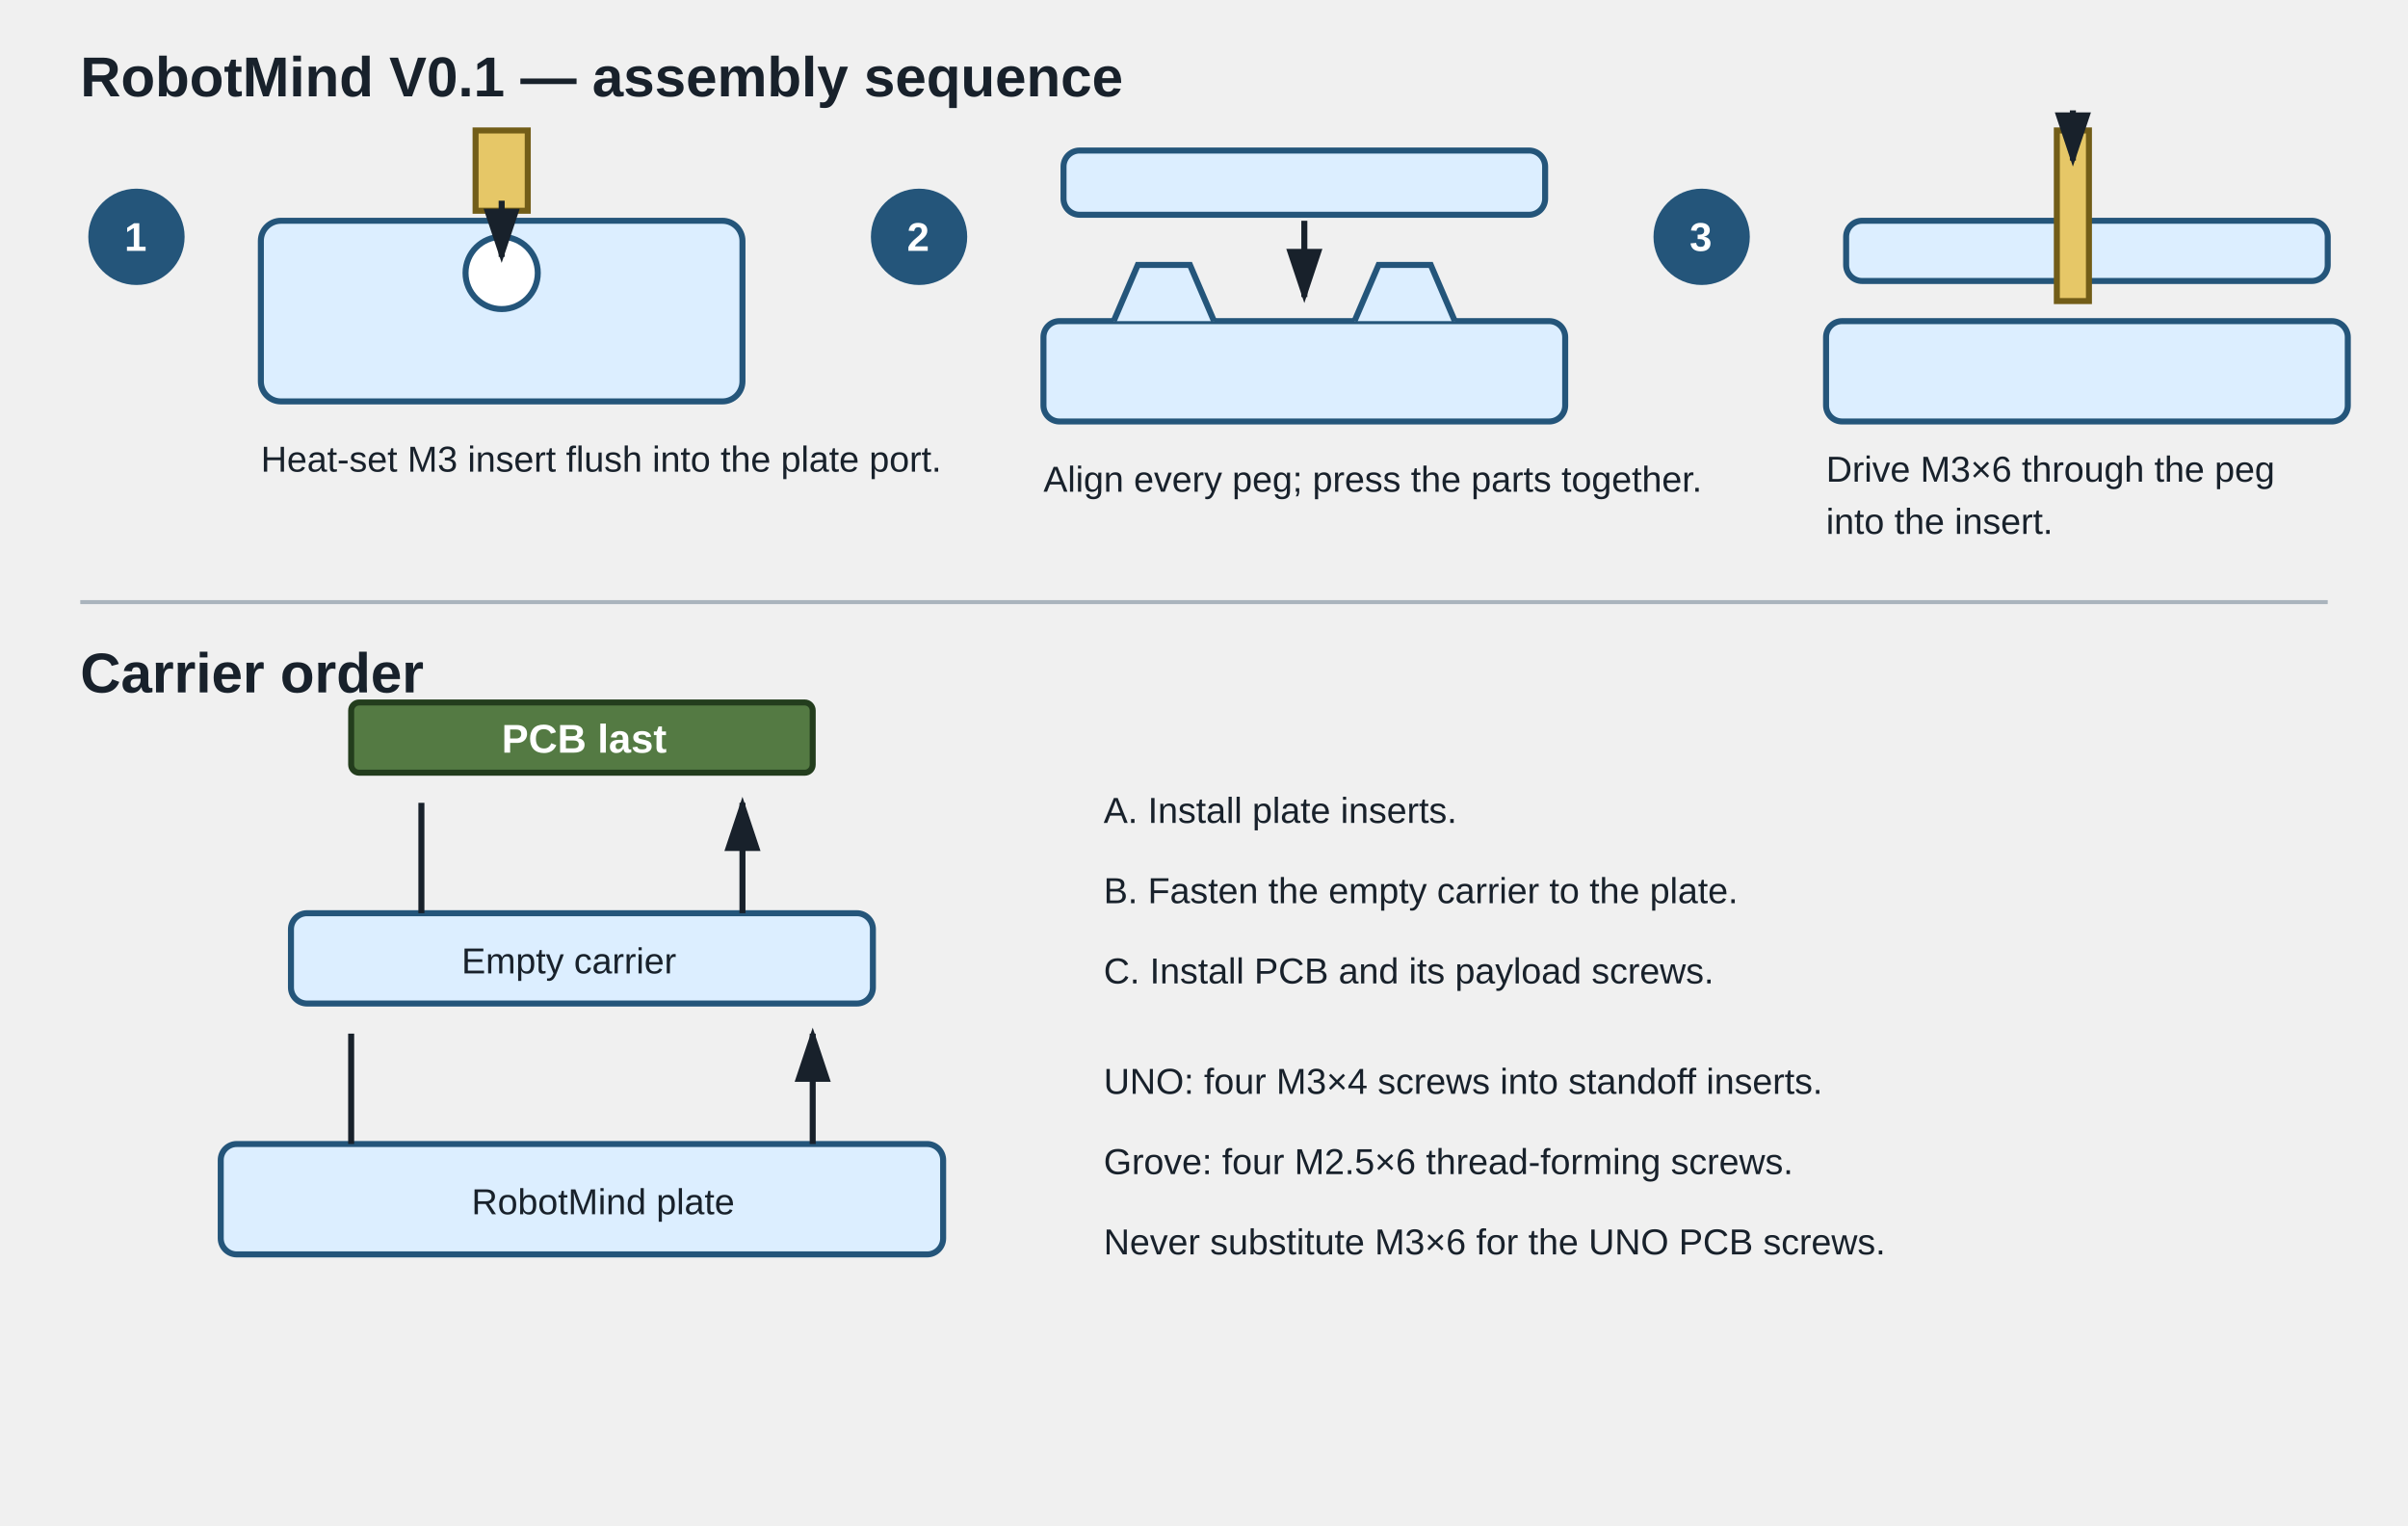
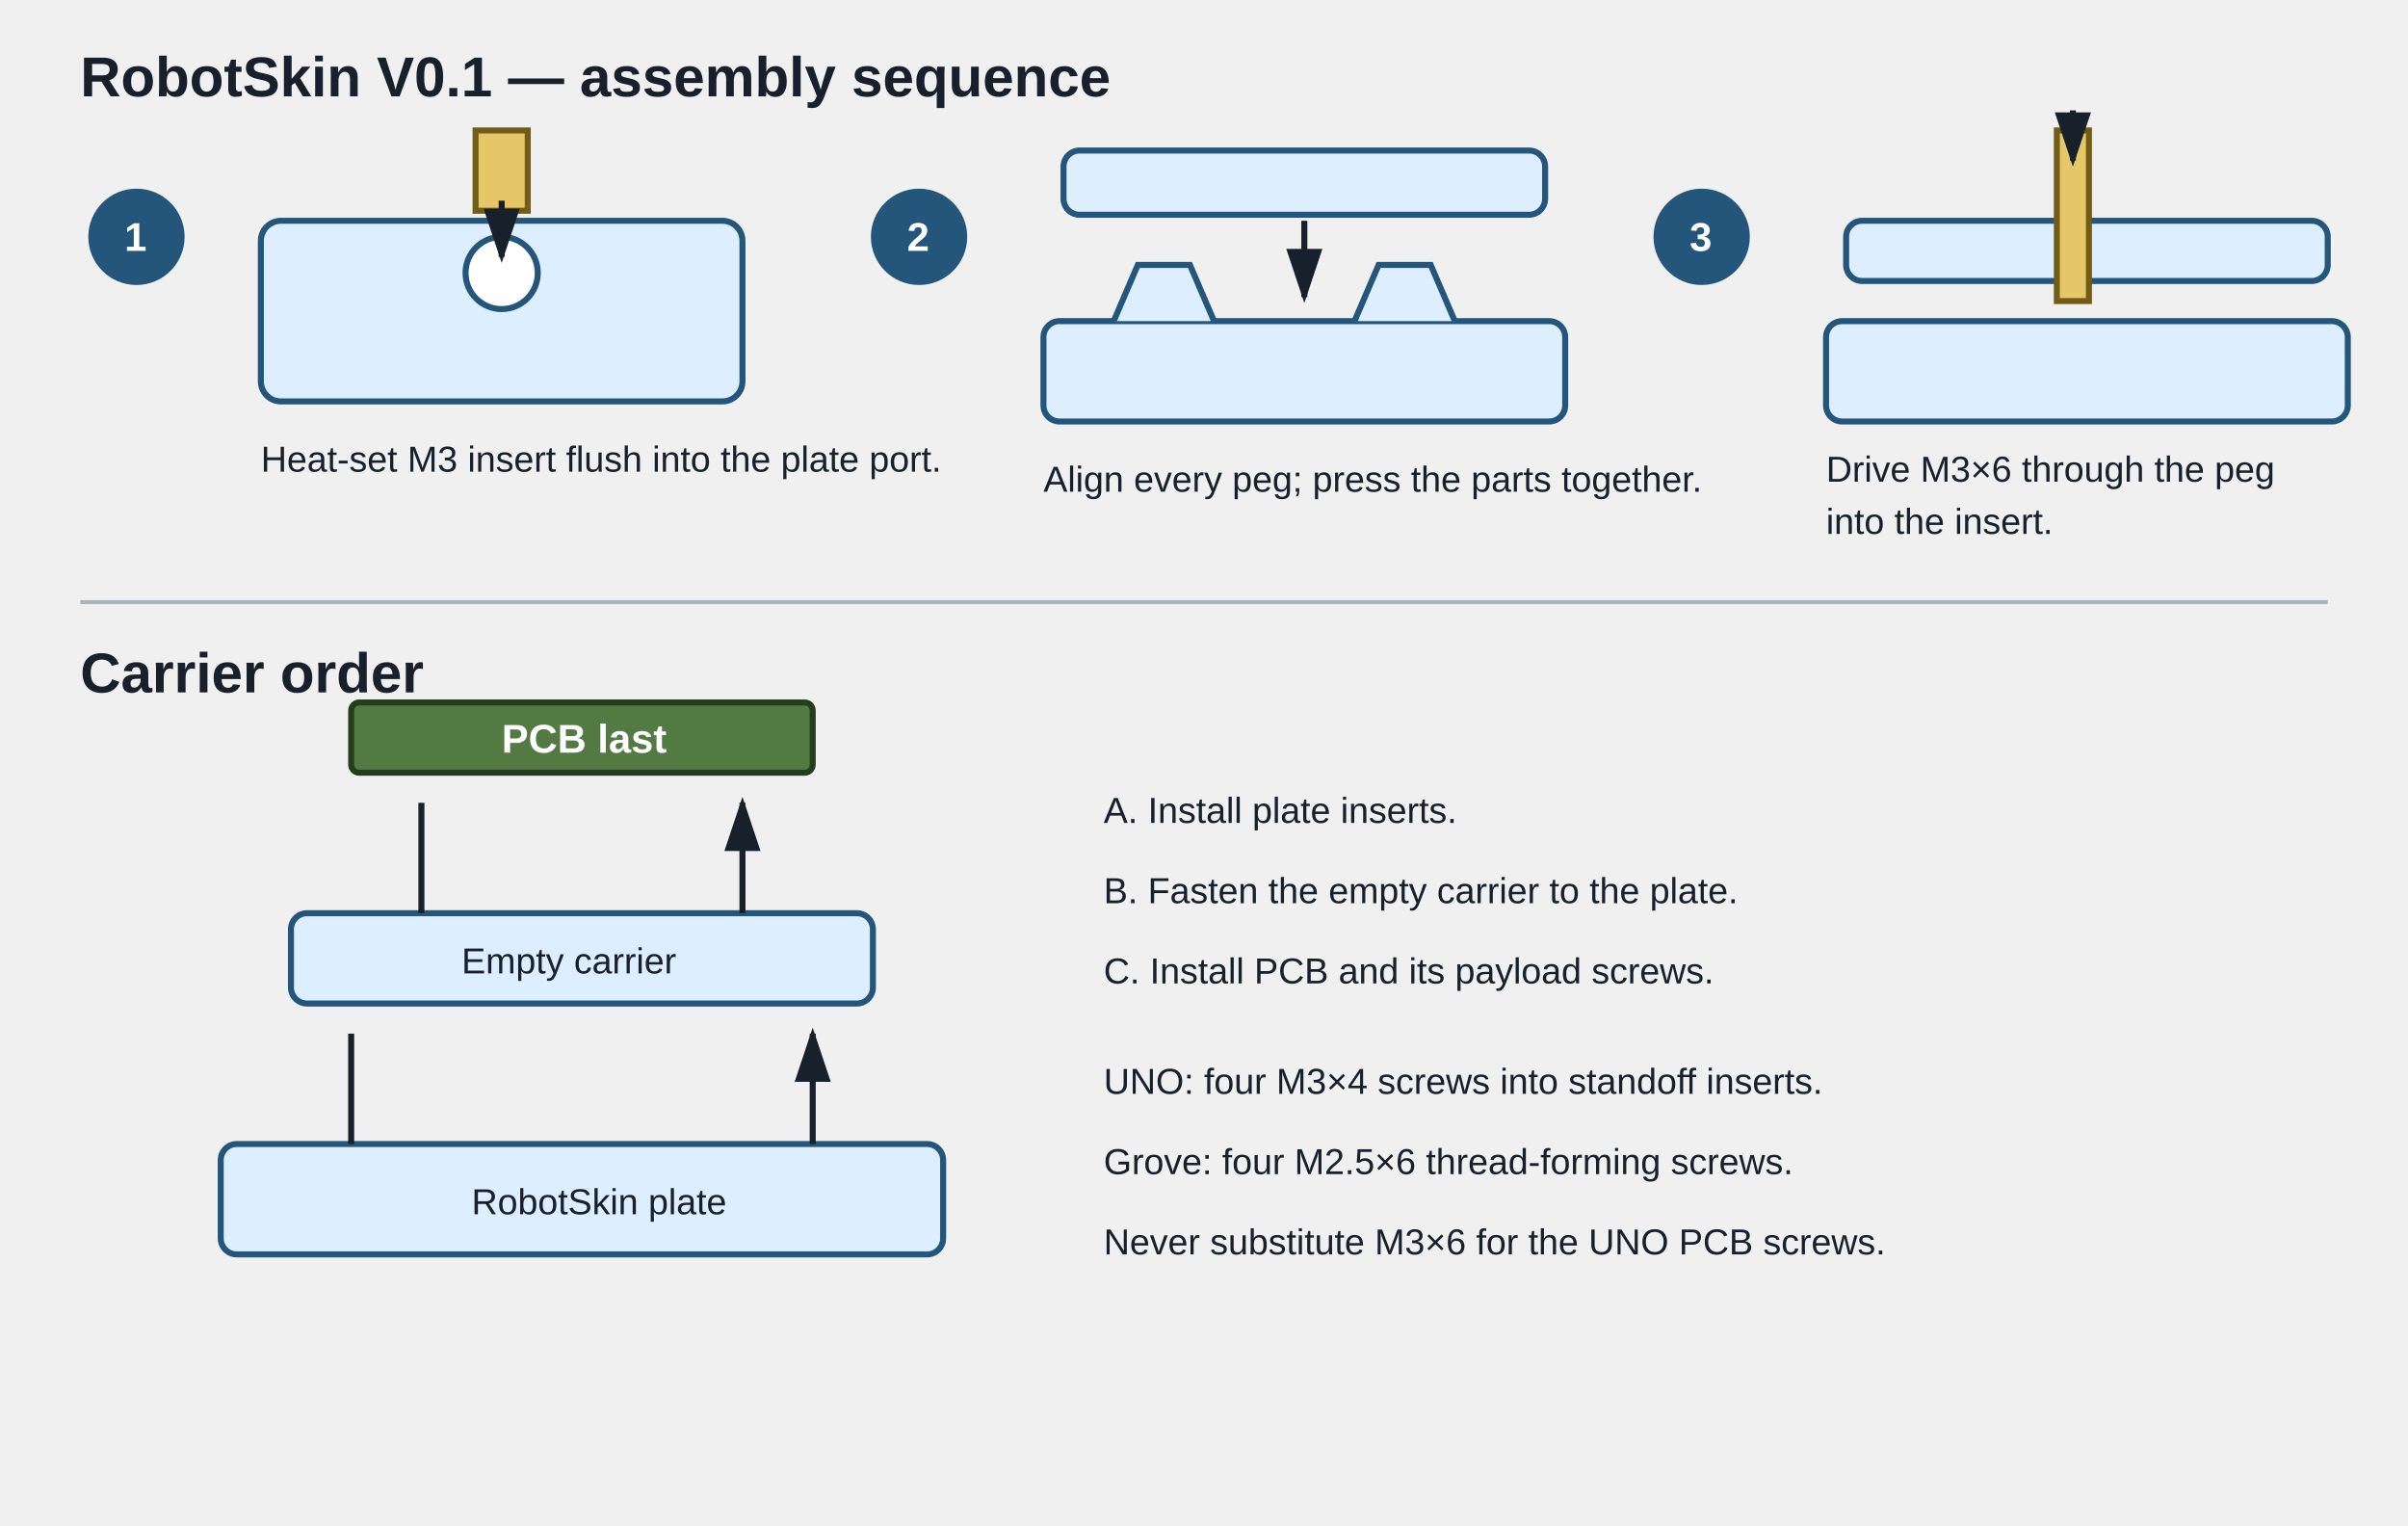
<svg xmlns="http://www.w3.org/2000/svg" width="1200" height="760" viewBox="0 0 1200 760">
  <style>
    text{font-family:Arial,sans-serif;fill:#18212b} .h{font-size:28px;font-weight:bold}.t{font-size:18px}.n{font-size:20px;font-weight:bold;fill:white}.part{fill:#dceeff;stroke:#24557a;stroke-width:3}.metal{fill:#e6c767;stroke:#725d18;stroke-width:3}.arrow{stroke:#18212b;stroke-width:3;marker-end:url(#a)}
  </style>
  <defs>
    <marker id="a" markerWidth="10" markerHeight="10" refX="8" refY="3" orient="auto">
      <path d="M0,0 L0,6 L9,3 z" fill="#18212b" />
    </marker>
  </defs>
-   <text x="40" y="48" class="h">RobotMind V0.1 — assembly sequence</text>
+   <text x="40" y="48" class="h">RobotSkin V0.1 — assembly sequence</text>
  <g transform="translate(40 90)">
    <circle cx="28" cy="28" r="24" fill="#24557a" />
    <text x="22" y="35" class="n">1</text>
    <rect x="90" y="20" width="240" height="90" rx="10" class="part" />
    <circle cx="210" cy="46" r="18" fill="white" stroke="#24557a" stroke-width="3" />
    <rect x="197" y="-25" width="26" height="40" class="metal" />
    <path d="M210 10v28" class="arrow" />
    <text x="90" y="145" class="t">Heat-set M3 insert flush into the plate port.</text>
  </g>
  <g transform="translate(430 90)">
    <circle cx="28" cy="28" r="24" fill="#24557a" />
    <text x="22" y="35" class="n">2</text>
    <rect x="90" y="70" width="260" height="50" rx="8" class="part" />
    <path d="M125 70l12-28h26l12 28M245 70l12-28h26l12 28" class="part" />
    <rect x="100" y="-15" width="240" height="32" rx="8" class="part" />
    <path d="M220 20v38" class="arrow" />
    <text x="90" y="155" class="t">Align every peg; press the parts together.</text>
  </g>
  <g transform="translate(820 90)">
    <circle cx="28" cy="28" r="24" fill="#24557a" />
    <text x="22" y="35" class="n">3</text>
    <rect x="90" y="70" width="260" height="50" rx="8" class="part" />
    <rect x="100" y="20" width="240" height="30" rx="8" class="part" />
    <rect x="205" y="-25" width="16" height="85" class="metal" />
    <path d="M213 -35v25" class="arrow" />
    <text x="90" y="150" class="t">Drive M3×6 through the peg</text>
    <text x="90" y="176" class="t">into the insert.</text>
  </g>
  <line x1="40" y1="300" x2="1160" y2="300" stroke="#aab4bd" stroke-width="2" />
  <text x="40" y="345" class="h">Carrier order</text>
  <rect x="110" y="570" width="360" height="55" rx="8" class="part" />
-   <text x="235" y="605" class="t">RobotMind plate</text>
+   <text x="235" y="605" class="t">RobotSkin plate</text>
  <path d="M175 570v-55M405 570v-55" class="arrow" />
  <rect x="145" y="455" width="290" height="45" rx="8" class="part" />
  <text x="230" y="485" class="t">Empty carrier</text>
  <path d="M210 455v-55M370 455v-55" class="arrow" />
  <rect x="175" y="350" width="230" height="35" rx="4" fill="#547a43" stroke="#233d1d" stroke-width="3" />
  <text x="250" y="375" class="n">PCB last</text>
  <text x="550" y="410" class="t">A. Install plate inserts.</text>
  <text x="550" y="450" class="t">B. Fasten the empty carrier to the plate.</text>
  <text x="550" y="490" class="t">C. Install PCB and its payload screws.</text>
  <text x="550" y="545" class="t">UNO: four M3×4 screws into standoff inserts.</text>
  <text x="550" y="585" class="t">Grove: four M2.5×6 thread-forming screws.</text>
  <text x="550" y="625" class="t">Never substitute M3×6 for the UNO PCB screws.</text>
</svg>
